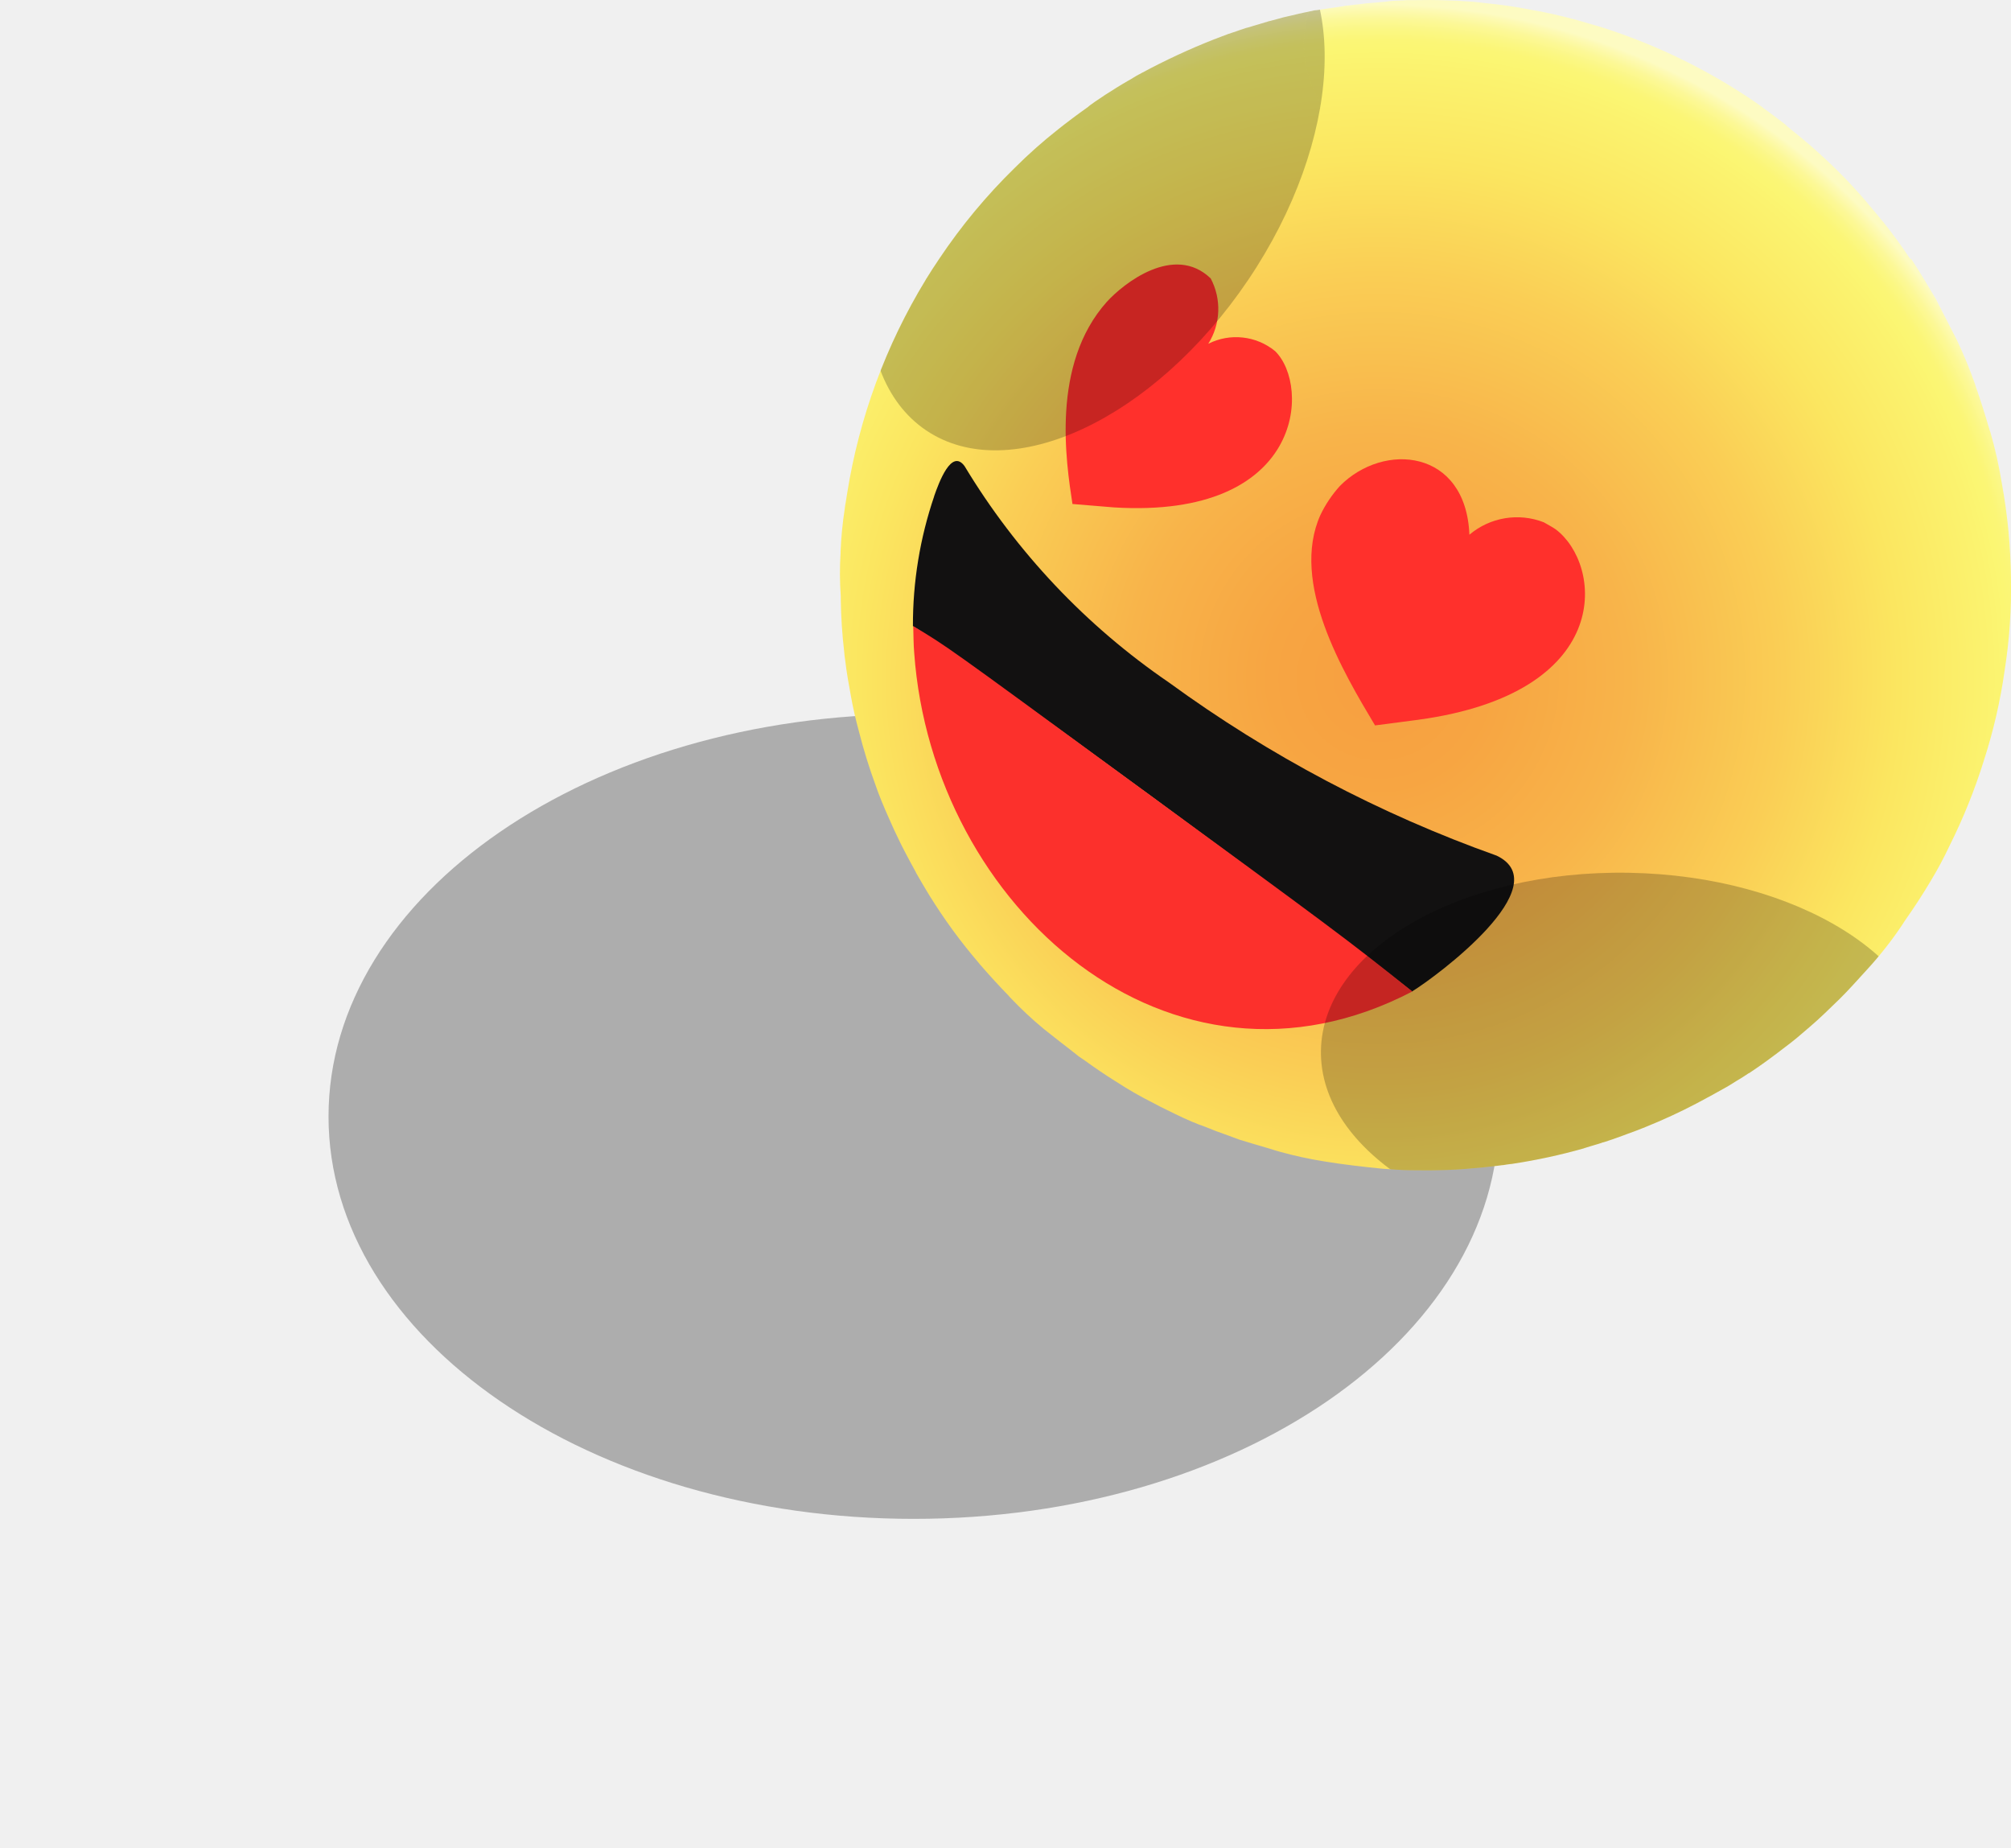
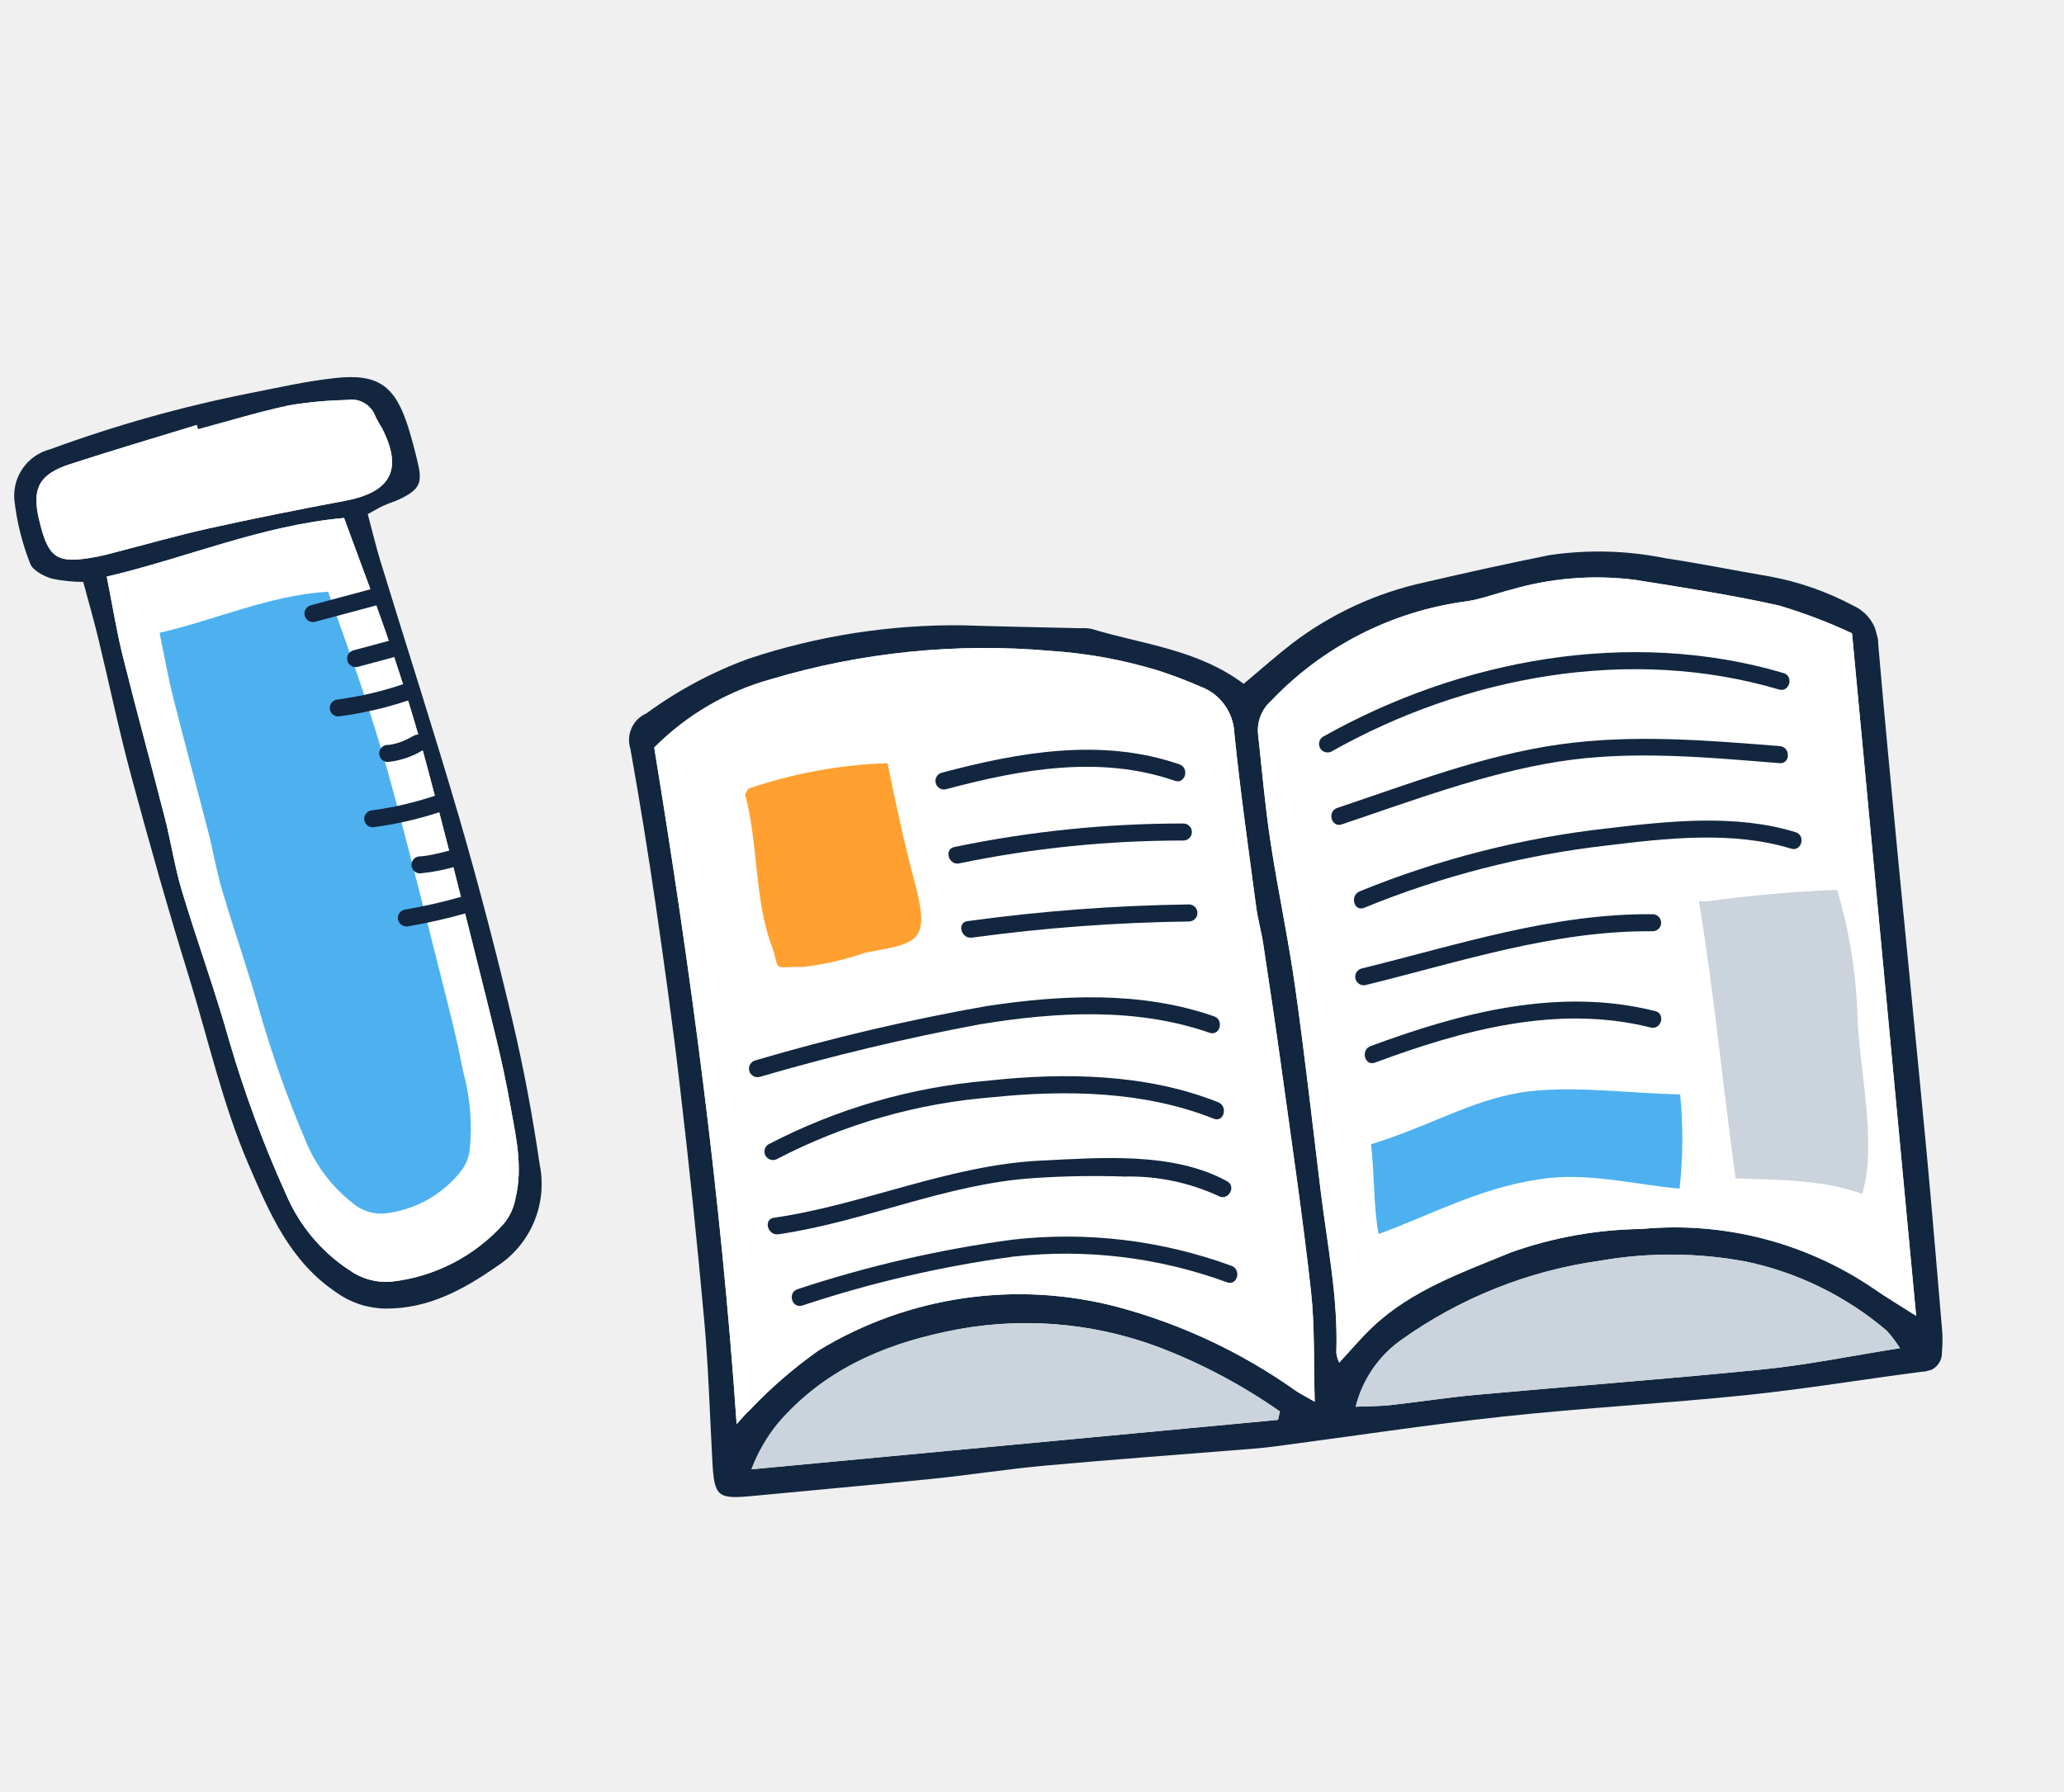
- <svg xmlns="http://www.w3.org/2000/svg" xmlns:xlink="http://www.w3.org/1999/xlink" width="82.478" height="75.758" viewBox="0 0 82.478 75.758">
+ <svg xmlns="http://www.w3.org/2000/svg" width="131.637" height="114.283" viewBox="0 0 131.637 114.283">
  <defs>
-     <radialGradient id="radial-gradient" cx="0.471" cy="0.58" r="0.575" gradientTransform="matrix(-0.999, -0.004, -0.004, 1, 0.933, 0.001)" gradientUnits="objectBoundingBox">
-       <stop offset="0" stop-color="#f79f40" />
-       <stop offset="0.163" stop-color="#f7a542" />
-       <stop offset="0.371" stop-color="#f8b44a" />
-       <stop offset="0.601" stop-color="#face55" />
-       <stop offset="0.771" stop-color="#fbe660" />
-       <stop offset="0.91" stop-color="#fbf36f" />
-       <stop offset="0.932" stop-color="#fbf672" />
-       <stop offset="0.947" stop-color="#fbf676" />
-       <stop offset="0.962" stop-color="#fbf783" />
-       <stop offset="0.978" stop-color="#fcf897" />
-       <stop offset="0.994" stop-color="#fdfab4" />
-       <stop offset="1" stop-color="#fdfbc2" />
-     </radialGradient>
    <clipPath id="clip-path">
-       <path id="Trazado_116496" data-name="Trazado 116496" d="M52.65,29.84v-.06c0-.11-.03-.77-.15-1.75-.01-.09-.02-.17-.03-.26-.02-.12-.04-.25-.06-.38a23.894,23.894,0,0,0-3.15-8.77c0-.01-.01-.01-.01-.02-.17-.29-.35-.57-.54-.85h0a23.353,23.353,0,0,0-3.06-3.74,20.449,20.449,0,0,0-1.77-1.6c-.39-.32-.78-.62-1.19-.91a.265.265,0,0,1-.06-.05l-.05-.04-.21-.15c-.26-.18-.55-.37-.86-.57h0c-.01-.01-.02-.01-.03-.02-.15-.09-.3-.19-.47-.28-.07-.04-.15-.09-.22-.13s-.12-.07-.19-.11a1.092,1.092,0,0,0-.15-.08,25.413,25.413,0,0,0-2.93-1.4c-.26-.11-.47-.18-.58-.23l-.18-.07-.18-.07c-.01,0-.02-.01-.03-.01l-.04-.01-.3-.1-.04-.01c-.01,0-.03-.01-.04-.01l-.2-.07a2.759,2.759,0,0,0-.27-.08l-.23-.07c-.04-.01-.09-.03-.13-.04-.01,0-.03-.01-.04-.01s-.03-.01-.05-.01a.636.636,0,0,1-.07-.02l-.26-.07-.22-.06c-.07-.02-.14-.03-.21-.05h-.01l-.13-.03-.25-.06-.18-.04a2.049,2.049,0,0,0-.24-.05c-.01,0-.03-.01-.04-.01-.06-.01-.12-.03-.18-.04l-.11-.02-.13-.03h-.02l-.04-.01c-.02,0-.05-.01-.07-.01a1.766,1.766,0,0,1-.2-.04.6.6,0,0,0-.12-.02h0a2.068,2.068,0,0,1-.22-.04l-.19-.03c-.03-.01-.07-.01-.11-.02a.985.985,0,0,0-.17-.02,1,1,0,0,0-.16-.02l-.27-.03-.25-.03c-.03,0-.05-.01-.08-.01h-.02a1.641,1.641,0,0,0-.23-.02l-.34-.03c-.08-.01-.16-.01-.23-.02-.09-.01-.17-.01-.26-.02s-.18-.01-.27-.02A.97.97,0,0,1,29.76,7h-.37c-.48-.01-.96-.01-1.45,0-.11,0-.21,0-.31.01s-.22.01-.32.02c-.07,0-.13.01-.19.01-.16.01-.31.02-.46.04-.05,0-.11.01-.16.01-.22.02-.43.04-.64.07-.1.01-.2.02-.3.04h-.01c-.02,0-.04.01-.06.01q-.24.03-.45.06c-.11.02-.23.04-.34.05-.26.04-.47.08-.61.11-.7.14-1.38.3-2.06.5-.41.11-.77.22-1.21.38a24.021,24.021,0,0,0-5.31,2.61h0c-.17.11-.33.22-.49.33a.265.265,0,0,0-.06.05c-.28.2-.56.4-.84.61a.423.423,0,0,1-.07.05l-.02.02-.02.02c-.01.01-.02.02-.03.02s-.02.01-.03.02c-.08.06-.15.12-.23.18-.15.12-.3.24-.44.36-.08.07-.16.13-.24.2-.16.14-.32.27-.46.4l-.02.02-.02.02c-.03.03-.07.06-.1.09-.75.69-1.21,1.19-1.24,1.22-.23.25-.46.51-.69.77-.16.19-.33.38-.5.59-.01.01-.02.03-.04.04l-.03.03c-.34.42-.69.89-1.08,1.46l-.01.01-.01.01c-.01.01-.01.02-.02.02-.18.26-.36.55-.54.86-.16.26-.32.52-.46.75l-.46.88c-.15.29-.29.56-.42.82a16.758,16.758,0,0,0-.76,1.82h0v.01c-.22.6-.42,1.23-.6,1.84l-.01.02a.037.037,0,0,1-.01.03,17.968,17.968,0,0,0-.5,2.13,23.506,23.506,0,0,0-.17,7.66,22.794,22.794,0,0,0,.82,3.68,23.944,23.944,0,0,0,1.38,3.51,15.311,15.311,0,0,0,.75,1.42c.32.56.68,1.11,1.06,1.66.04.07.09.13.13.2a16,16,0,0,0,1.39,1.8c.34.37.78.88,1.14,1.24s.83.82,1.22,1.15h0c.42.37.6.53.99.83q.72.585,1.47,1.08h.01c.16.11.32.22.49.32.19.12.38.24.55.34.09.05.22.13.36.21a.573.573,0,0,1,.07.04c.15.09.33.18.52.29.04.02.09.05.13.07a22.789,22.789,0,0,0,2.12,1c.18.07.42.17.7.28l.24.09.42.15.3.1.11.03c.01,0,.01,0,.02.01l.16.05a2.759,2.759,0,0,0,.27.08l.26.08c.01,0,.02,0,.02.01a22.1,22.1,0,0,0,2.96.66l.09.01c.08.01.17.03.27.04h.03l.23.03.53.06c.24.03.56.05.79.07s.49.03.74.04h.02c.13.01.25.01.37.01.33.01.77,0,1.1.01s.79-.03,1.13-.05c.72-.06,1.68-.17,2.39-.28a18.747,18.747,0,0,0,1.84-.38c.14-.04.28-.08.43-.12.43-.12.87-.25,1.24-.36l.43-.16c.35-.12.69-.25,1.03-.38l.17-.06c.4-.15.89-.38,1.32-.59.19-.09.37-.18.55-.28a15.71,15.71,0,0,0,1.56-.88c.02-.01.03-.02.05-.03.41-.26.82-.52,1.22-.81.09-.06.18-.12.26-.17l.44-.34c.12-.09.23-.18.35-.27l.66-.52a14.289,14.289,0,0,0,1.37-1.26l.03-.03.07-.07c.35-.35.74-.77,1.2-1.29a.138.138,0,0,0,.03-.04h0a20.958,20.958,0,0,0,2.02-2.71c.01-.01.01-.02.02-.03.19-.3.38-.61.57-.95v-.01h0c.08-.14.16-.29.24-.44.11-.2.22-.41.31-.59l.09-.18c.16-.32.31-.65.47-.99.21-.47.41-.94.56-1.36h0c.26-.7.5-1.44.71-2.23.13-.48.25-.96.33-1.41.1-.48.18-.98.25-1.5.02-.12.03-.23.05-.34.08-.69.14-1.41.16-2.14v-.13C52.68,31.04,52.68,30.45,52.65,29.84Z" transform="translate(-4.654 -6.992)" />
-     </clipPath>
-     <linearGradient id="linear-gradient" x1="-0.166" y1="-323.933" x2="-1.166" y2="-323.933" gradientUnits="objectBoundingBox">
-       <stop offset="0" stop-color="#19b79c" />
-       <stop offset="0.405" stop-color="#1dbb9e" />
-       <stop offset="0.825" stop-color="#2ac8a3" />
-       <stop offset="0.997" stop-color="#31cfa6" />
-     </linearGradient>
-     <linearGradient id="linear-gradient-2" x1="-2.106" y1="-363.238" x2="-3.08" y2="-363.238" xlink:href="#linear-gradient" />
-     <clipPath id="clip-path-2">
-       <path id="Trazado_116504" data-name="Trazado 116504" d="M4.652,29.65v-.06a15.757,15.757,0,0,1,.17-1.74,2.335,2.335,0,0,1,.04-.26c.02-.12.04-.25.06-.38a24.088,24.088,0,0,1,3.22-8.75c0-.01.01-.01.01-.02.18-.29.36-.57.55-.85h0a23.39,23.39,0,0,1,3.09-3.72,20.134,20.134,0,0,1,1.78-1.58q.585-.465,1.2-.9a.265.265,0,0,0,.06-.05l.05-.04.21-.15c.26-.18.55-.37.86-.56h0c.01-.01.02-.01.03-.02.15-.09.31-.19.47-.28a2.53,2.53,0,0,0,.22-.13c.06-.04.12-.07.19-.11.05-.03.1-.05.15-.08a27.308,27.308,0,0,1,2.95-1.37c.26-.1.47-.18.58-.22l.18-.06.18-.06c.01,0,.02-.01.03-.01l.05-.02.3-.1.04-.01c.01,0,.03-.01.04-.01l.2-.06c.08-.02.19-.06.27-.08l.23-.07a.647.647,0,0,0,.13-.04c.01,0,.03-.01.04-.01s.03-.01.05-.01a.637.637,0,0,0,.07-.02l.26-.07.22-.06c.07-.02.14-.03.21-.05h.01l.13-.03c.08-.02.18-.04.25-.06l.18-.04c.08-.02.16-.03.24-.05.01,0,.03-.01.04-.01a1.163,1.163,0,0,0,.18-.04l.11-.01.13-.02h.02l.04-.01c.02,0,.05-.01.07-.01l.2-.03c.04-.01.09-.01.13-.02h0l.22-.03.19-.03a.516.516,0,0,0,.11-.02.985.985,0,0,1,.17-.02c.06-.01.11-.01.16-.02l.27-.03.25-.03c.03,0,.05-.01.08-.01h.02c.07-.01.15-.01.23-.02l.34-.03c.08-.01.16-.01.23-.02a1.569,1.569,0,0,1,.24-.03,2.437,2.437,0,0,1,.27-.01.86.86,0,0,1,.16-.01l.15-.01h.24c.49-.01.97-.01,1.45.01.11,0,.21.01.31.01s.22.01.32.02c.07,0,.13.01.19.01.16.01.31.02.46.04.05.01.11.01.16.02.22.02.43.05.64.07.1.01.2.03.3.04h.01c.02,0,.04.01.06.01.16.02.31.05.45.07l.34.06c.26.05.47.09.6.11.69.14,1.38.31,2.06.52.41.11.76.23,1.21.39a24.178,24.178,0,0,1,5.28,2.65h0c.16.11.33.22.49.34a.265.265,0,0,1,.06.05c.28.2.56.41.83.62a.424.424,0,0,0,.07.05l.02.02.02.02.03.03c.01.01.02.01.02.02.08.06.15.12.22.18.15.12.3.24.44.36.08.07.16.14.24.2.16.14.31.28.46.41l.02.02.02.02c.03.03.07.06.1.09.75.69,1.2,1.2,1.23,1.23.23.25.46.51.68.78.16.19.32.38.49.59.01.01.02.03.04.04l.02.03c.33.42.69.89,1.07,1.47l.04.01.01.01c.01.01.01.02.02.02.17.26.36.56.54.86.16.26.31.53.45.75l.45.88c.15.29.29.56.42.82a18.431,18.431,0,0,1,.75,1.83h0v.01c.21.6.41,1.23.59,1.85l.01.02a.037.037,0,0,0,.01.03,17.59,17.59,0,0,1,.48,2.14,22.71,22.71,0,0,1,.37,3.87,21.465,21.465,0,0,1-.26,3.8,21.96,21.96,0,0,1-.85,3.68,23.286,23.286,0,0,1-1.41,3.5,15.244,15.244,0,0,1-.76,1.42c-.33.56-.69,1.11-1.07,1.65-.04.07-.09.13-.13.2a15.2,15.2,0,0,1-1.41,1.79c-.34.37-.79.88-1.15,1.23s-.84.82-1.22,1.14h0c-.43.37-.6.52-1,.82-.49.38-.98.74-1.48,1.07H41.9c-.16.11-.32.21-.49.31-.19.12-.38.24-.55.33-.09.05-.22.12-.36.2a.574.574,0,0,0-.07.04c-.15.08-.33.18-.52.28-.04.02-.09.05-.13.07a23.108,23.108,0,0,1-2.12.98c-.18.07-.42.17-.71.27l-.24.09-.42.15-.3.1-.11.03c-.01,0-.01,0-.02.01l-.16.05c-.08.02-.19.06-.27.08l-.26.08c-.01,0-.02,0-.02.01a23.962,23.962,0,0,1-2.96.64l-.09.01c-.08.01-.17.02-.27.04H31.8l-.23.03-.53.06c-.24.02-.56.05-.79.07s-.49.03-.74.04h-.02c-.13,0-.25.01-.37.01-.33.01-.77,0-1.1,0s-.79-.04-1.13-.06c-.72-.07-1.68-.18-2.39-.3a16.281,16.281,0,0,1-1.84-.4c-.14-.04-.28-.08-.43-.13-.43-.12-.87-.26-1.24-.37l-.43-.16c-.35-.12-.69-.25-1.03-.39l-.17-.06c-.4-.15-.88-.38-1.32-.6-.19-.09-.37-.18-.55-.28a15.612,15.612,0,0,1-1.55-.89.219.219,0,0,0-.05-.03c-.41-.26-.81-.53-1.21-.82-.09-.06-.17-.12-.25-.17L14,49.97c-.12-.09-.23-.18-.35-.27l-.66-.52a15.233,15.233,0,0,1-1.36-1.27l-.03-.03-.06-.07c-.34-.35-.74-.78-1.19-1.3a.138.138,0,0,1-.03-.04h0a21.889,21.889,0,0,1-2-2.73c-.01-.01-.01-.02-.02-.03-.18-.3-.37-.61-.56-.95v-.01h0c-.08-.14-.16-.29-.24-.44-.11-.21-.22-.41-.31-.59l-.09-.18c-.16-.32-.31-.65-.46-.99-.21-.47-.41-.95-.55-1.36h0a22.441,22.441,0,0,1-.69-2.23c-.13-.48-.24-.96-.32-1.41-.09-.49-.18-.98-.24-1.5-.02-.12-.03-.23-.04-.34a21.166,21.166,0,0,1-.14-2.14v-.13A13.347,13.347,0,0,1,4.652,29.65Z" transform="translate(-4.627 -6.983)" fill="url(#radial-gradient)" />
+       <rect id="Rectángulo_346376" data-name="Rectángulo 346376" width="112.667" height="88.126" fill="none" />
    </clipPath>
  </defs>
-   <g id="Grupo_157926" data-name="Grupo 157926" transform="translate(13.474)">
-     <ellipse id="Elipse_4737" data-name="Elipse 4737" cx="24" cy="16.5" rx="24" ry="16.5" transform="translate(0 29.284)" fill="#0b0b0b" opacity="0.292" style="mix-blend-mode: multiply;isolation: isolate" />
-     <path id="Trazado_116493" data-name="Trazado 116493" d="M4.652,29.65v-.06a15.757,15.757,0,0,1,.17-1.74,2.335,2.335,0,0,1,.04-.26c.02-.12.04-.25.06-.38a24.088,24.088,0,0,1,3.22-8.75c0-.01.01-.01.01-.02.18-.29.36-.57.55-.85h0a23.39,23.39,0,0,1,3.09-3.72,20.134,20.134,0,0,1,1.78-1.58q.585-.465,1.2-.9a.265.265,0,0,0,.06-.05l.05-.04.21-.15c.26-.18.55-.37.86-.56h0c.01-.01.02-.01.03-.02.15-.09.31-.19.47-.28a2.53,2.53,0,0,0,.22-.13c.06-.04.12-.07.19-.11.05-.03.1-.05.15-.08a27.308,27.308,0,0,1,2.95-1.37c.26-.1.47-.18.58-.22l.18-.06.18-.06c.01,0,.02-.01.03-.01l.05-.02.3-.1.04-.01c.01,0,.03-.01.04-.01l.2-.06c.08-.02.19-.06.27-.08l.23-.07a.647.647,0,0,0,.13-.04c.01,0,.03-.01.04-.01s.03-.01.05-.01a.637.637,0,0,0,.07-.02l.26-.07.22-.06c.07-.02.14-.03.21-.05h.01l.13-.03c.08-.02.18-.04.25-.06l.18-.04c.08-.02.16-.03.24-.05.01,0,.03-.01.04-.01a1.163,1.163,0,0,0,.18-.04l.11-.01.13-.02h.02l.04-.01c.02,0,.05-.01.07-.01l.2-.03c.04-.01.09-.01.13-.02h0l.22-.03.19-.03a.516.516,0,0,0,.11-.02.985.985,0,0,1,.17-.02c.06-.01.11-.01.16-.02l.27-.03.25-.03c.03,0,.05-.01.08-.01h.02c.07-.01.15-.01.23-.02l.34-.03c.08-.01.16-.01.23-.02a1.569,1.569,0,0,1,.24-.03,2.437,2.437,0,0,1,.27-.01.86.86,0,0,1,.16-.01l.15-.01h.24c.49-.01.97-.01,1.45.01.11,0,.21.01.31.01s.22.01.32.02c.07,0,.13.01.19.01.16.01.31.02.46.04.05.01.11.01.16.02.22.02.43.05.64.07.1.01.2.03.3.04h.01c.02,0,.04.01.06.01.16.02.31.05.45.07l.34.06c.26.05.47.09.6.11.69.14,1.38.31,2.06.52.41.11.76.23,1.21.39a24.178,24.178,0,0,1,5.28,2.65h0c.16.11.33.22.49.34a.265.265,0,0,1,.06.05c.28.2.56.41.83.62a.424.424,0,0,0,.07.05l.02.02.02.02.03.03c.01.01.02.01.02.02.08.06.15.12.22.18.15.12.3.24.44.36.08.07.16.14.24.2.16.14.31.28.46.41l.02.02.02.02c.03.03.07.06.1.09.75.69,1.2,1.2,1.23,1.23.23.25.46.51.68.78.16.19.32.38.49.59.01.01.02.03.04.04l.02.03c.33.42.69.89,1.07,1.47l.04.01.01.01c.01.01.01.02.02.02.17.26.36.56.54.86.16.26.31.53.45.75l.45.88c.15.29.29.56.42.82a18.431,18.431,0,0,1,.75,1.83h0v.01c.21.6.41,1.23.59,1.85l.01.02a.037.037,0,0,0,.01.03,17.59,17.59,0,0,1,.48,2.14,22.71,22.71,0,0,1,.37,3.87,21.465,21.465,0,0,1-.26,3.8,21.96,21.96,0,0,1-.85,3.68,23.286,23.286,0,0,1-1.41,3.5,15.244,15.244,0,0,1-.76,1.42c-.33.56-.69,1.11-1.07,1.65-.04.07-.09.13-.13.2a15.2,15.2,0,0,1-1.41,1.79c-.34.37-.79.88-1.15,1.23s-.84.82-1.22,1.14h0c-.43.37-.6.52-1,.82-.49.38-.98.74-1.48,1.07H41.9c-.16.11-.32.21-.49.31-.19.12-.38.24-.55.33-.09.05-.22.12-.36.2a.574.574,0,0,0-.07.04c-.15.08-.33.18-.52.28-.04.02-.09.05-.13.07a23.108,23.108,0,0,1-2.12.98c-.18.07-.42.17-.71.27l-.24.09-.42.15-.3.1-.11.03c-.01,0-.01,0-.02.01l-.16.05c-.08.02-.19.06-.27.08l-.26.08c-.01,0-.02,0-.02.01a23.962,23.962,0,0,1-2.96.64l-.09.01c-.08.01-.17.02-.27.04H31.8l-.23.03-.53.06c-.24.02-.56.05-.79.07s-.49.03-.74.04h-.02c-.13,0-.25.01-.37.01-.33.01-.77,0-1.1,0s-.79-.04-1.13-.06c-.72-.07-1.68-.18-2.39-.3a16.281,16.281,0,0,1-1.84-.4c-.14-.04-.28-.08-.43-.13-.43-.12-.87-.26-1.24-.37l-.43-.16c-.35-.12-.69-.25-1.03-.39l-.17-.06c-.4-.15-.88-.38-1.32-.6-.19-.09-.37-.18-.55-.28a15.612,15.612,0,0,1-1.55-.89.219.219,0,0,0-.05-.03c-.41-.26-.81-.53-1.21-.82-.09-.06-.17-.12-.25-.17L14,49.97c-.12-.09-.23-.18-.35-.27l-.66-.52a15.233,15.233,0,0,1-1.36-1.27l-.03-.03-.06-.07c-.34-.35-.74-.78-1.19-1.3a.138.138,0,0,1-.03-.04h0a21.889,21.889,0,0,1-2-2.73c-.01-.01-.01-.02-.02-.03-.18-.3-.37-.61-.56-.95v-.01h0c-.08-.14-.16-.29-.24-.44-.11-.21-.22-.41-.31-.59l-.09-.18c-.16-.32-.31-.65-.46-.99-.21-.47-.41-.95-.55-1.36h0a22.441,22.441,0,0,1-.69-2.23c-.13-.48-.24-.96-.32-1.41-.09-.49-.18-.98-.24-1.5-.02-.12-.03-.23-.04-.34a21.166,21.166,0,0,1-.14-2.14v-.13A13.347,13.347,0,0,1,4.652,29.65Z" transform="translate(16.349 -6.983)" fill="url(#radial-gradient)" />
-     <g id="Grupo_86225" data-name="Grupo 86225" transform="translate(20.955 0.009)" clip-path="url(#clip-path)">
-       <path id="Trazado_116494" data-name="Trazado 116494" d="M50.67,21.64a4.37,4.37,0,0,1,.18-.46C50.8,21.33,50.74,21.48,50.67,21.64Z" transform="translate(-48.844 -6.992)" fill="url(#linear-gradient)" />
-       <path id="Trazado_116495" data-name="Trazado 116495" d="M4.7,34.92c.03-.14.05-.28.08-.41C4.75,34.65,4.73,34.79,4.7,34.92Z" transform="translate(43.196 -6.992)" fill="url(#linear-gradient-2)" />
-     </g>
-     <path id="Trazado_116497" data-name="Trazado 116497" d="M25.873,27.33A16.375,16.375,0,0,0,25,32.66c2.26,1.39,16.97,12.2,20.47,14.98,1.03-.63,6.02-4.35,3.47-5.57a52.925,52.925,0,0,1-13.44-7.1,28.664,28.664,0,0,1-8.38-8.87c-.54-.75-1.06.69-1.25,1.23" transform="translate(-1.032 -6.983)" fill="#121111" />
-     <path id="Trazado_116499" data-name="Trazado 116499" d="M29.22,33.76c.75,10.43,10.52,19.05,20.43,13.88-2.65-2.12-3.33-2.62-11.66-8.71-7.45-5.46-7.45-5.46-8.81-6.27.01.33.01.77.04,1.1" transform="translate(-5.199 -6.983)" fill="#fc302c" />
-     <g id="Grupo_86231" data-name="Grupo 86231" transform="translate(40.307 18.833)">
-       <path id="Trazado_116501" data-name="Trazado 116501" d="M22.473,28.1c-1.25,2.78.93,6.44,2.24,8.63.65-.09,1.52-.19,2.17-.29,7.67-1.22,7.14-6.32,5.24-7.75-.14-.1-.34-.2-.49-.29a3.024,3.024,0,0,0-3.05.51c-.14-3.51-3.51-3.82-5.31-2a4.969,4.969,0,0,0-.8,1.19" transform="translate(-22.099 -25.816)" fill="#ff302c" />
-     </g>
-     <g id="Grupo_86232" data-name="Grupo 86232" transform="translate(30.232 10.846)">
-       <path id="Trazado_116503" data-name="Trazado 116503" d="M35.806,19.36c-2.3,2.57-1.67,6.58-1.41,8.29.51.04,1.19.1,1.7.14,7.78.48,8.08-4.98,6.61-6.41a2.529,2.529,0,0,0-2.74-.3,2.679,2.679,0,0,0,.1-2.68c-1.5-1.44-3.58.21-4.26.96" transform="translate(-34.117 -17.829)" fill="#ff302c" />
-     </g>
-     <g id="Enmascarar_grupo_59" data-name="Enmascarar grupo 59" transform="translate(20.976 0)" clip-path="url(#clip-path-2)">
-       <g id="Grupo_86233" data-name="Grupo 86233" transform="translate(-2.683 -7.272)" opacity="0.561" style="mix-blend-mode: multiply;isolation: isolate">
-         <g id="Grupo_86230" data-name="Grupo 86230" transform="translate(0)">
-           <ellipse id="Elipse_4734" data-name="Elipse 4734" cx="12.5" cy="7.5" rx="12.5" ry="7.5" transform="translate(21.707 1.557)" fill="#fff" opacity="0.743" />
-           <ellipse id="Elipse_4735" data-name="Elipse 4735" cx="12.5" cy="7.5" rx="12.5" ry="7.5" transform="translate(26.415 8.388) rotate(124)" opacity="0.387" />
-           <ellipse id="Elipse_4736" data-name="Elipse 4736" cx="12.5" cy="7.5" rx="12.5" ry="7.5" transform="matrix(-1, -0.017, 0.017, -1, 47.282, 58.274)" opacity="0.387" />
-         </g>
-       </g>
+   <g id="Grupo_1013926" data-name="Grupo 1013926" transform="matrix(0.966, -0.259, 0.259, 0.966, 0, 29.16)">
+     <g id="Grupo_1002218" data-name="Grupo 1002218" transform="translate(0 0)" clip-path="url(#clip-path)">
+       <path id="Trazado_707923" data-name="Trazado 707923" d="M3.074,9.063a9.589,9.589,0,0,1-1.9-.725C.717,8.039.137,7.519.1,7.056A15.818,15.818,0,0,1,.182,2.849,3.058,3.058,0,0,1,3.216.346,84.613,84.613,0,0,1,16.481.189c1.822.124,3.658.195,5.458.472,2.746.423,3.585,1.469,3.7,4.28.032.767.023,1.538,0,2.306-.034,1.306-.315,1.646-1.586,1.92-.4.087-.822.089-1.23.158-.345.057-.686.157-1.113.258,0,1.062-.032,2.107.005,3.15.2,5.71.494,11.417.615,17.13.093,4.42.057,8.845-.071,13.263-.092,3.122-.335,6.247-.7,9.349a6.251,6.251,0,0,1-4.27,5.566c-2.485.9-4.955,1.507-7.593.786a5.47,5.47,0,0,1-2.754-1.785c-2.368-2.694-2.828-6-3.315-9.353-.607-4.172-.415-8.366-.574-12.549-.172-4.425-.23-8.856-.238-13.284-.007-3.01.17-6.021.243-9.032.031-1.235.007-2.472.007-3.762M4.6,9.125c-.124,1.914-.3,3.556-.325,5.2-.063,3.542-.039,7.085-.082,10.627-.018,1.588-.2,3.176-.154,4.76.1,3.355.4,6.705.438,10.058a74.394,74.394,0,0,0,.967,10.389,10.9,10.9,0,0,0,2.646,5.7,4.026,4.026,0,0,0,2.377,1.4,11.277,11.277,0,0,0,7.921-1.723A3.465,3.465,0,0,0,19.5,54.2c1.028-1.861,1.064-3.969,1.241-6,.234-2.7.246-5.415.3-8.125.083-4.657.159-9.315.159-13.972,0-2.652-.095-5.307-.26-7.954-.178-2.873-.487-5.738-.749-8.717C14.97,8.521,9.864,9.292,4.6,9.125m8.053-7.57c0-.094,0-.19,0-.285-2.826.1-5.655.171-8.477.32-2.043.109-2.734.868-2.8,2.853C1.293,7.066,1.7,7.529,4.3,7.735c.41.033.825.029,1.237.033,2.06.021,4.125-.017,6.181.073,2.936.131,5.869.321,8.8.547,2.986.229,4.1-.959,3.5-3.827a7.971,7.971,0,0,1-.218-.853,1.628,1.628,0,0,0-1.5-1.5,25.351,25.351,0,0,0-3.644-.621c-2-.1-4-.029-6-.029" transform="translate(0 0)" fill="#12263f" fill-rule="evenodd" />
+       <path id="Trazado_707924" data-name="Trazado 707924" d="M5.2,10.466c5.264.166,10.371-.6,15.587.305.262,2.978.571,5.844.749,8.717.165,2.647.262,5.3.26,7.954,0,4.657-.077,9.315-.159,13.972-.05,2.711-.062,5.429-.3,8.126-.177,2.031-.212,4.138-1.241,6a3.471,3.471,0,0,1-1.113,1.336A11.277,11.277,0,0,1,11.069,58.6a4.026,4.026,0,0,1-2.377-1.4,10.9,10.9,0,0,1-2.646-5.7,74.527,74.527,0,0,1-.967-10.389c-.037-3.353-.338-6.7-.438-10.058-.047-1.583.137-3.172.155-4.76.043-3.543.019-7.086.082-10.627.029-1.644.2-3.285.325-5.2" transform="translate(-0.602 -1.341)" fill="#fff" fill-rule="evenodd" />
+       <path id="Trazado_707925" data-name="Trazado 707925" d="M7.9,15.45c3.734.137,7.357-.5,11.06.251.186,2.442.4,4.792.531,7.148.118,2.17.186,4.347.185,6.522,0,3.818-.054,7.639-.113,11.457-.036,2.222-.043,4.451-.211,6.663a13.5,13.5,0,0,1-.881,4.92,2.772,2.772,0,0,1-.788,1.1,7.153,7.153,0,0,1-5.62,1.412,2.809,2.809,0,0,1-1.686-1.148A9.613,9.613,0,0,1,8.5,49.1a70.784,70.784,0,0,1-.686-8.519c-.026-2.749-.239-5.5-.311-8.248-.035-1.3.1-2.6.11-3.9.03-2.9.014-5.811.057-8.715.022-1.348.143-2.694.231-4.263" transform="translate(-0.975 -1.993)" fill="#4db1f0" fill-rule="evenodd" />
+       <path id="Trazado_707926" data-name="Trazado 707926" d="M12.857,1.744c2,0,4.008-.075,6,.029a25.351,25.351,0,0,1,3.644.621A1.628,1.628,0,0,1,24,3.9a7.971,7.971,0,0,0,.218.853c.6,2.868-.515,4.056-3.5,3.827-2.929-.226-5.862-.417-8.8-.547-2.056-.09-4.12-.052-6.181-.073-.412,0-.827,0-1.237-.033-2.6-.206-3-.669-2.921-3.293.063-1.985.754-2.744,2.8-2.853,2.822-.15,5.652-.217,8.477-.32,0,.1,0,.191,0,.285" transform="translate(-0.204 -0.19)" fill="#fff" fill-rule="evenodd" />
+       <path id="Trazado_707927" data-name="Trazado 707927" d="M19.107,17.48h4.06a.544.544,0,0,0,0-1.088h-4.06a.544.544,0,0,0,0,1.088" transform="translate(-2.415 -2.131)" fill="#12263f" />
+       <path id="Trazado_707928" data-name="Trazado 707928" d="M18.96,24.628a23.9,23.9,0,0,0,4.64.164.544.544,0,0,0,0-1.088,22.571,22.571,0,0,1-4.351-.125.558.558,0,0,0-.669.379.549.549,0,0,0,.38.669" transform="translate(-2.413 -3.063)" fill="#12263f" />
+       <path id="Trazado_707929" data-name="Trazado 707929" d="M19.294,33.128a23.09,23.09,0,0,0,4.494.164.544.544,0,0,0,0-1.088,21.765,21.765,0,0,1-4.206-.125.558.558,0,0,0-.669.379.549.549,0,0,0,.38.669" transform="translate(-2.456 -4.168)" fill="#12263f" />
+       <path id="Trazado_707930" data-name="Trazado 707930" d="M19.938,40.812a34.724,34.724,0,0,0,3.77.145.544.544,0,1,0,0-1.088,34.724,34.724,0,0,1-3.77-.145.547.547,0,0,0-.544.544.557.557,0,0,0,.544.544" transform="translate(-2.521 -5.163)" fill="#12263f" />
+       <path id="Trazado_707931" data-name="Trazado 707931" d="M21.794,37.294a11.964,11.964,0,0,0,2.319.164.544.544,0,0,0,0-1.088c-.356,0-.712,0-1.067-.017-.175-.009-.349-.021-.523-.04L22.4,36.3c-.128-.015.093.017-.023,0-.1-.016-.2-.031-.293-.05a.544.544,0,1,0-.289,1.048" transform="translate(-2.782 -4.71)" fill="#12263f" />
+       <path id="Trazado_707932" data-name="Trazado 707932" d="M21.626,28.771a5.333,5.333,0,0,0,2.319-.145.548.548,0,0,0,.38-.668.555.555,0,0,0-.669-.38c-.144.036-.287.07-.432.1-.084.017-.167.032-.251.045-.037.006-.074.01-.109.017.157-.03.012,0-.024,0a4.149,4.149,0,0,1-.5.023c-.084,0-.169-.006-.255-.014l-.078-.009.065.01a.913.913,0,0,1-.158-.027.544.544,0,1,0-.289,1.048" transform="translate(-2.76 -3.582)" fill="#12263f" />
+       <path id="Trazado_707933" data-name="Trazado 707933" d="M21.271,21.48h2.465a.544.544,0,1,0,0-1.088H21.271a.544.544,0,1,0,0,1.088" transform="translate(-2.694 -2.651)" fill="#12263f" />
+       <path id="Trazado_707934" data-name="Trazado 707934" d="M76.907,38.2c1.307-.606,2.466-1.188,3.658-1.689a21.525,21.525,0,0,1,9.178-1.573c2.71.092,5.418.211,8.124.385a21.394,21.394,0,0,1,7.1,2.113c2.054.892,4.058,1.9,6.1,2.832a18.325,18.325,0,0,1,4.655,3.166,2.717,2.717,0,0,1,.92,2.818c-.831,4.655-1.611,9.319-2.393,13.981-1.006,6-1.983,12.005-3,18-.651,3.836-1.348,7.665-2.034,11.5a8.918,8.918,0,0,1-.347,1.189,1.184,1.184,0,0,1-1.494.869c-3.741-.506-7.508-.867-11.235-1.464-5.131-.822-10.226-1.9-15.361-2.7C76,86.885,71.193,86.351,66.4,85.721c-.527-.07-1.054-.149-1.577-.245-4.347-.8-8.688-1.63-13.042-2.386-2.382-.413-4.792-.666-7.178-1.051-3.787-.611-7.563-1.279-11.348-1.911-2.225-.372-2.384-.581-1.932-2.742.617-2.945,1.317-5.875,1.832-8.838q1.287-7.4,2.372-14.844c.572-3.852,1.05-7.719,1.508-11.586q.591-5.011,1.021-10.043a1.852,1.852,0,0,1,1.57-1.915,26.293,26.293,0,0,1,7.2-1.681,41.79,41.79,0,0,1,13.66,1.455c2.421.734,4.855,1.431,7.283,2.146a2.665,2.665,0,0,1,.669.223c2.889,1.8,6.189,3,8.466,5.9m38.3,6.93a33.547,33.547,0,0,0-4.022-2.906c-2.765-1.449-5.632-2.706-8.488-3.98a19.478,19.478,0,0,0-7.788-1.43c-.943-.013-1.895.084-2.829-.007a21.02,21.02,0,0,0-13.767,2.895,2.509,2.509,0,0,0-1.356,1.857c-.35,2.266-.753,4.528-1.007,6.805-.348,3.1-.5,6.226-.877,9.322-.528,4.334-1.181,8.651-1.794,12.975-.488,3.444-.688,6.937-1.72,10.291a2.213,2.213,0,0,0,.019.643c.975-.611,1.789-1.187,2.662-1.654,3.034-1.628,6.409-1.864,9.729-2.3a25.883,25.883,0,0,1,8.442.715,22.537,22.537,0,0,1,13.3,7.494c.615.73,1.287,1.416,2.175,2.388,2.476-14.575,4.886-28.751,7.326-43.111M33.442,75.44c.38-.24.7-.482,1.057-.66a29.521,29.521,0,0,1,5.229-2.535,24.6,24.6,0,0,1,19.145,2.28,35.559,35.559,0,0,1,9.543,8.062c.251.294.546.55,1.009,1.014.581-2.454,1.26-4.655,1.6-6.907.711-4.665,1.251-9.355,1.84-14.038.338-2.69.645-5.384.947-8.077.092-.82.077-1.652.184-2.47.485-3.687.927-7.383,1.526-11.052a3.3,3.3,0,0,0-1.314-3.39,28.268,28.268,0,0,0-2.44-1.753,30.41,30.41,0,0,0-6.213-2.932,47.737,47.737,0,0,0-17.7-2.87,16.815,16.815,0,0,0-8.309,2.282c-1.443,14.42-3.3,28.744-6.1,43.047m72.913,14.529a8.416,8.416,0,0,0-.527-1.292A20.311,20.311,0,0,0,98.321,82.1a26.134,26.134,0,0,0-9.006-2.474,28.62,28.62,0,0,0-13.574,1.609,7.417,7.417,0,0,0-3.879,3.35c.811.181,1.482.371,2.168.476,1.808.277,3.63.466,5.431.78,6.048,1.046,12.077,2.191,18.133,3.176,2.777.452,5.6.618,8.762.951M66.861,84.111c.085-.16.17-.321.255-.482a35.622,35.622,0,0,0-6.422-5.979A24.094,24.094,0,0,0,47.842,73.2c-4.247-.229-8.22.418-11.805,2.844a10.537,10.537,0,0,0-2.425,2.422l33.249,5.65" transform="translate(-4.045 -3.696)" fill="#12263f" fill-rule="evenodd" />
+       <path id="Trazado_707935" data-name="Trazado 707935" d="M121.251,46.365c-2.44,14.36-4.849,28.536-7.326,43.111-.888-.972-1.56-1.658-2.175-2.388a22.543,22.543,0,0,0-13.3-7.5,25.909,25.909,0,0,0-8.442-.714c-3.321.432-6.7.668-9.729,2.3-.874.467-1.687,1.043-2.662,1.654a2.219,2.219,0,0,1-.019-.644c1.032-3.354,1.232-6.845,1.72-10.29.613-4.323,1.266-8.641,1.794-12.975.379-3.1.529-6.221.877-9.322.255-2.278.658-4.539,1.007-6.805a2.509,2.509,0,0,1,1.356-1.857,21.018,21.018,0,0,1,13.767-2.895c.934.091,1.886-.007,2.829.007a19.448,19.448,0,0,1,7.788,1.43c2.855,1.275,5.723,2.531,8.488,3.98a33.424,33.424,0,0,1,4.022,2.906" transform="translate(-10.084 -4.927)" fill="#fff" fill-rule="evenodd" />
+       <path id="Trazado_707936" data-name="Trazado 707936" d="M33.789,75.687c2.8-14.3,4.658-28.627,6.1-43.047a16.834,16.834,0,0,1,8.31-2.282,47.751,47.751,0,0,1,17.7,2.871,30.407,30.407,0,0,1,6.213,2.931,28.47,28.47,0,0,1,2.44,1.753,3.3,3.3,0,0,1,1.313,3.39c-.6,3.67-1.041,7.366-1.526,11.053-.107.818-.091,1.65-.184,2.469-.3,2.694-.608,5.388-.946,8.078-.59,4.682-1.13,9.373-1.841,14.037-.341,2.252-1.02,4.454-1.6,6.908-.464-.465-.758-.72-1.009-1.014a35.568,35.568,0,0,0-9.542-8.062,24.6,24.6,0,0,0-19.146-2.28,29.46,29.46,0,0,0-5.229,2.535c-.353.178-.676.42-1.057.66" transform="translate(-4.392 -3.943)" fill="#fff" fill-rule="evenodd" />
+       <path id="Trazado_707937" data-name="Trazado 707937" d="M112.443,97.585c-3.163-.334-5.985-.5-8.761-.951-6.056-.986-12.085-2.13-18.133-3.176-1.8-.312-3.623-.5-5.431-.78-.686-.1-1.358-.295-2.168-.475a7.408,7.408,0,0,1,3.879-3.35A28.62,28.62,0,0,1,95.4,87.244a26.156,26.156,0,0,1,9.006,2.473,20.328,20.328,0,0,1,7.507,6.575,8.491,8.491,0,0,1,.526,1.292" transform="translate(-10.132 -11.312)" fill="#cbd3dc" fill-rule="evenodd" />
+       <path id="Trazado_707938" data-name="Trazado 707938" d="M67.233,90.792l-33.249-5.65a10.537,10.537,0,0,1,2.425-2.422c3.585-2.426,7.559-3.073,11.805-2.844a24.094,24.094,0,0,1,12.853,4.455,35.622,35.622,0,0,1,6.422,5.979c-.085.161-.17.322-.255.482" transform="translate(-4.417 -10.377)" fill="#cbd3dc" fill-rule="evenodd" />
+       <path id="Trazado_707939" data-name="Trazado 707939" d="M46.213,37.966c0,3.189-1.16,6.67-.87,9.715.145,1.885-.435,1.305,1.6,1.885A18.706,18.706,0,0,0,51,49.711c3.48.29,4.206.435,4.206-3.625,0-2.61.144-5.075.29-7.685a30.606,30.606,0,0,0-8.99-.726" transform="translate(-5.888 -4.891)" fill="#ffa031" fill-rule="evenodd" />
+       <path id="Trazado_707940" data-name="Trazado 707940" d="M60.606,41.313c4.922.007,10.036.422,14.226,3.261.58.394,1.125-.548.548-.939-4.341-2.942-9.673-3.4-14.775-3.41a.544.544,0,0,0,0,1.088" transform="translate(-7.81 -5.229)" fill="#12263f" />
+       <path id="Trazado_707941" data-name="Trazado 707941" d="M60.106,46.812a70.063,70.063,0,0,1,14.211,2.3.544.544,0,0,0,.289-1.048,71.46,71.46,0,0,0-14.5-2.339c-.7-.06-.693,1.028,0,1.088" transform="translate(-7.745 -5.943)" fill="#12263f" />
+       <path id="Trazado_707942" data-name="Trazado 707942" d="M59.607,52.312A113.391,113.391,0,0,1,73.238,54.9a.544.544,0,0,0,.289-1.049,115.821,115.821,0,0,0-13.92-2.629c-.693-.085-.687,1,0,1.088" transform="translate(-7.681 -6.658)" fill="#12263f" />
+       <path id="Trazado_707943" data-name="Trazado 707943" d="M41.94,58.145a144.225,144.225,0,0,1,14.461.4c4.856.486,9.877,1.525,13.975,4.31.58.394,1.125-.548.548-.94-4.077-2.771-9.038-3.85-13.866-4.388a135.488,135.488,0,0,0-15.118-.471.544.544,0,0,0,0,1.088" transform="translate(-5.383 -7.416)" fill="#12263f" />
+       <path id="Trazado_707944" data-name="Trazado 707944" d="M41.583,64.165a35.846,35.846,0,0,1,14.294-.247c4.642.747,9.46,2.125,13.271,4.977.561.419,1.1-.524.549-.939-3.959-2.963-9.019-4.394-13.843-5.136a37,37,0,0,0-14.561.3.544.544,0,0,0,.289,1.048" transform="translate(-5.317 -8.091)" fill="#12263f" />
+       <path id="Trazado_707945" data-name="Trazado 707945" d="M40.274,69.645c5.544.652,11.184-.344,16.687.761a56.6,56.6,0,0,1,5.591,1.4,13.51,13.51,0,0,1,5.468,2.751c.505.484,1.275-.284.769-.769-2.847-2.727-7.4-3.538-11.115-4.345-5.739-1.245-11.611-.209-17.4-.889-.693-.082-.688,1.007,0,1.088" transform="translate(-5.168 -8.911)" fill="#12263f" />
+       <path id="Trazado_707946" data-name="Trazado 707946" d="M40.606,75.131a74.235,74.235,0,0,1,13.812.47,29.872,29.872,0,0,1,12.739,5.111c.572.405,1.116-.537.549-.94a30.568,30.568,0,0,0-13-5.22,75.69,75.69,0,0,0-14.1-.509c-.7.021-.7,1.108,0,1.088" transform="translate(-5.21 -9.612)" fill="#12263f" />
+       <path id="Trazado_707947" data-name="Trazado 707947" d="M83.866,74.566c-.291,2.031-.87,3.771-1.015,5.655,3.335-.29,6.96-1.16,10.73-.725,3.045.29,5.8,1.885,8.556,2.9a28.824,28.824,0,0,0,1.595-5.8c-3.045-.87-6.815-2.466-9.86-2.755-3.336-.29-5.927.56-10.005.725" transform="translate(-10.769 -9.59)" fill="#4db1f0" fill-rule="evenodd" />
+       <path id="Trazado_707948" data-name="Trazado 707948" d="M111.5,63.683c-.579,5.945-1.595,11.89-2.319,17.69,2.754.87,5.22,1.45,7.54,3.045,1.74-2.754,1.885-7.685,2.61-10.875a31.384,31.384,0,0,0,.87-8.265,82.3,82.3,0,0,0-8.265-1.449" transform="translate(-14.192 -8.278)" fill="#cbd3dc" fill-rule="evenodd" />
+       <path id="Trazado_707949" data-name="Trazado 707949" d="M88.582,45.761c9.474-2.433,20.134-1.6,28.581,3.571.6.366,1.146-.573.549-.939-8.691-5.323-19.671-6.184-29.419-3.68a.544.544,0,0,0,.289,1.048" transform="translate(-11.426 -5.637)" fill="#12263f" />
+       <path id="Trazado_707950" data-name="Trazado 707950" d="M87.939,51.236c4.759-.292,9.593-.785,14.355-.29,4.7.487,9.211,2.181,13.631,3.751.66.234.945-.816.289-1.049-4.406-1.564-8.844-3.163-13.51-3.738-4.883-.6-9.881-.061-14.765.239-.7.043-.7,1.13,0,1.088" transform="translate(-11.363 -6.452)" fill="#12263f" />
+       <path id="Trazado_707951" data-name="Trazado 707951" d="M87.94,57.576a58.411,58.411,0,0,1,15.985.169c3.782.536,8,1.168,11.292,3.237.593.373,1.14-.567.548-.94-3.363-2.116-7.634-2.783-11.5-3.339a59.111,59.111,0,0,0-16.326-.215c-.684.09-.693,1.179,0,1.088" transform="translate(-11.364 -7.282)" fill="#12263f" />
+       <path id="Trazado_707952" data-name="Trazado 707952" d="M86.606,63.145c6.211.131,12.51-.258,18.561,1.43a.544.544,0,0,0,.289-1.048c-6.146-1.715-12.541-1.336-18.85-1.469a.544.544,0,0,0,0,1.088" transform="translate(-11.189 -8.067)" fill="#12263f" />
+       <path id="Trazado_707953" data-name="Trazado 707953" d="M85.772,68.77c5.938-.555,12.2-.591,17.561,2.391.612.341,1.161-.6.548-.939-5.532-3.078-11.971-3.114-18.109-2.54-.691.064-.7,1.153,0,1.088" transform="translate(-11.081 -8.76)" fill="#12263f" />
    </g>
  </g>
</svg>
